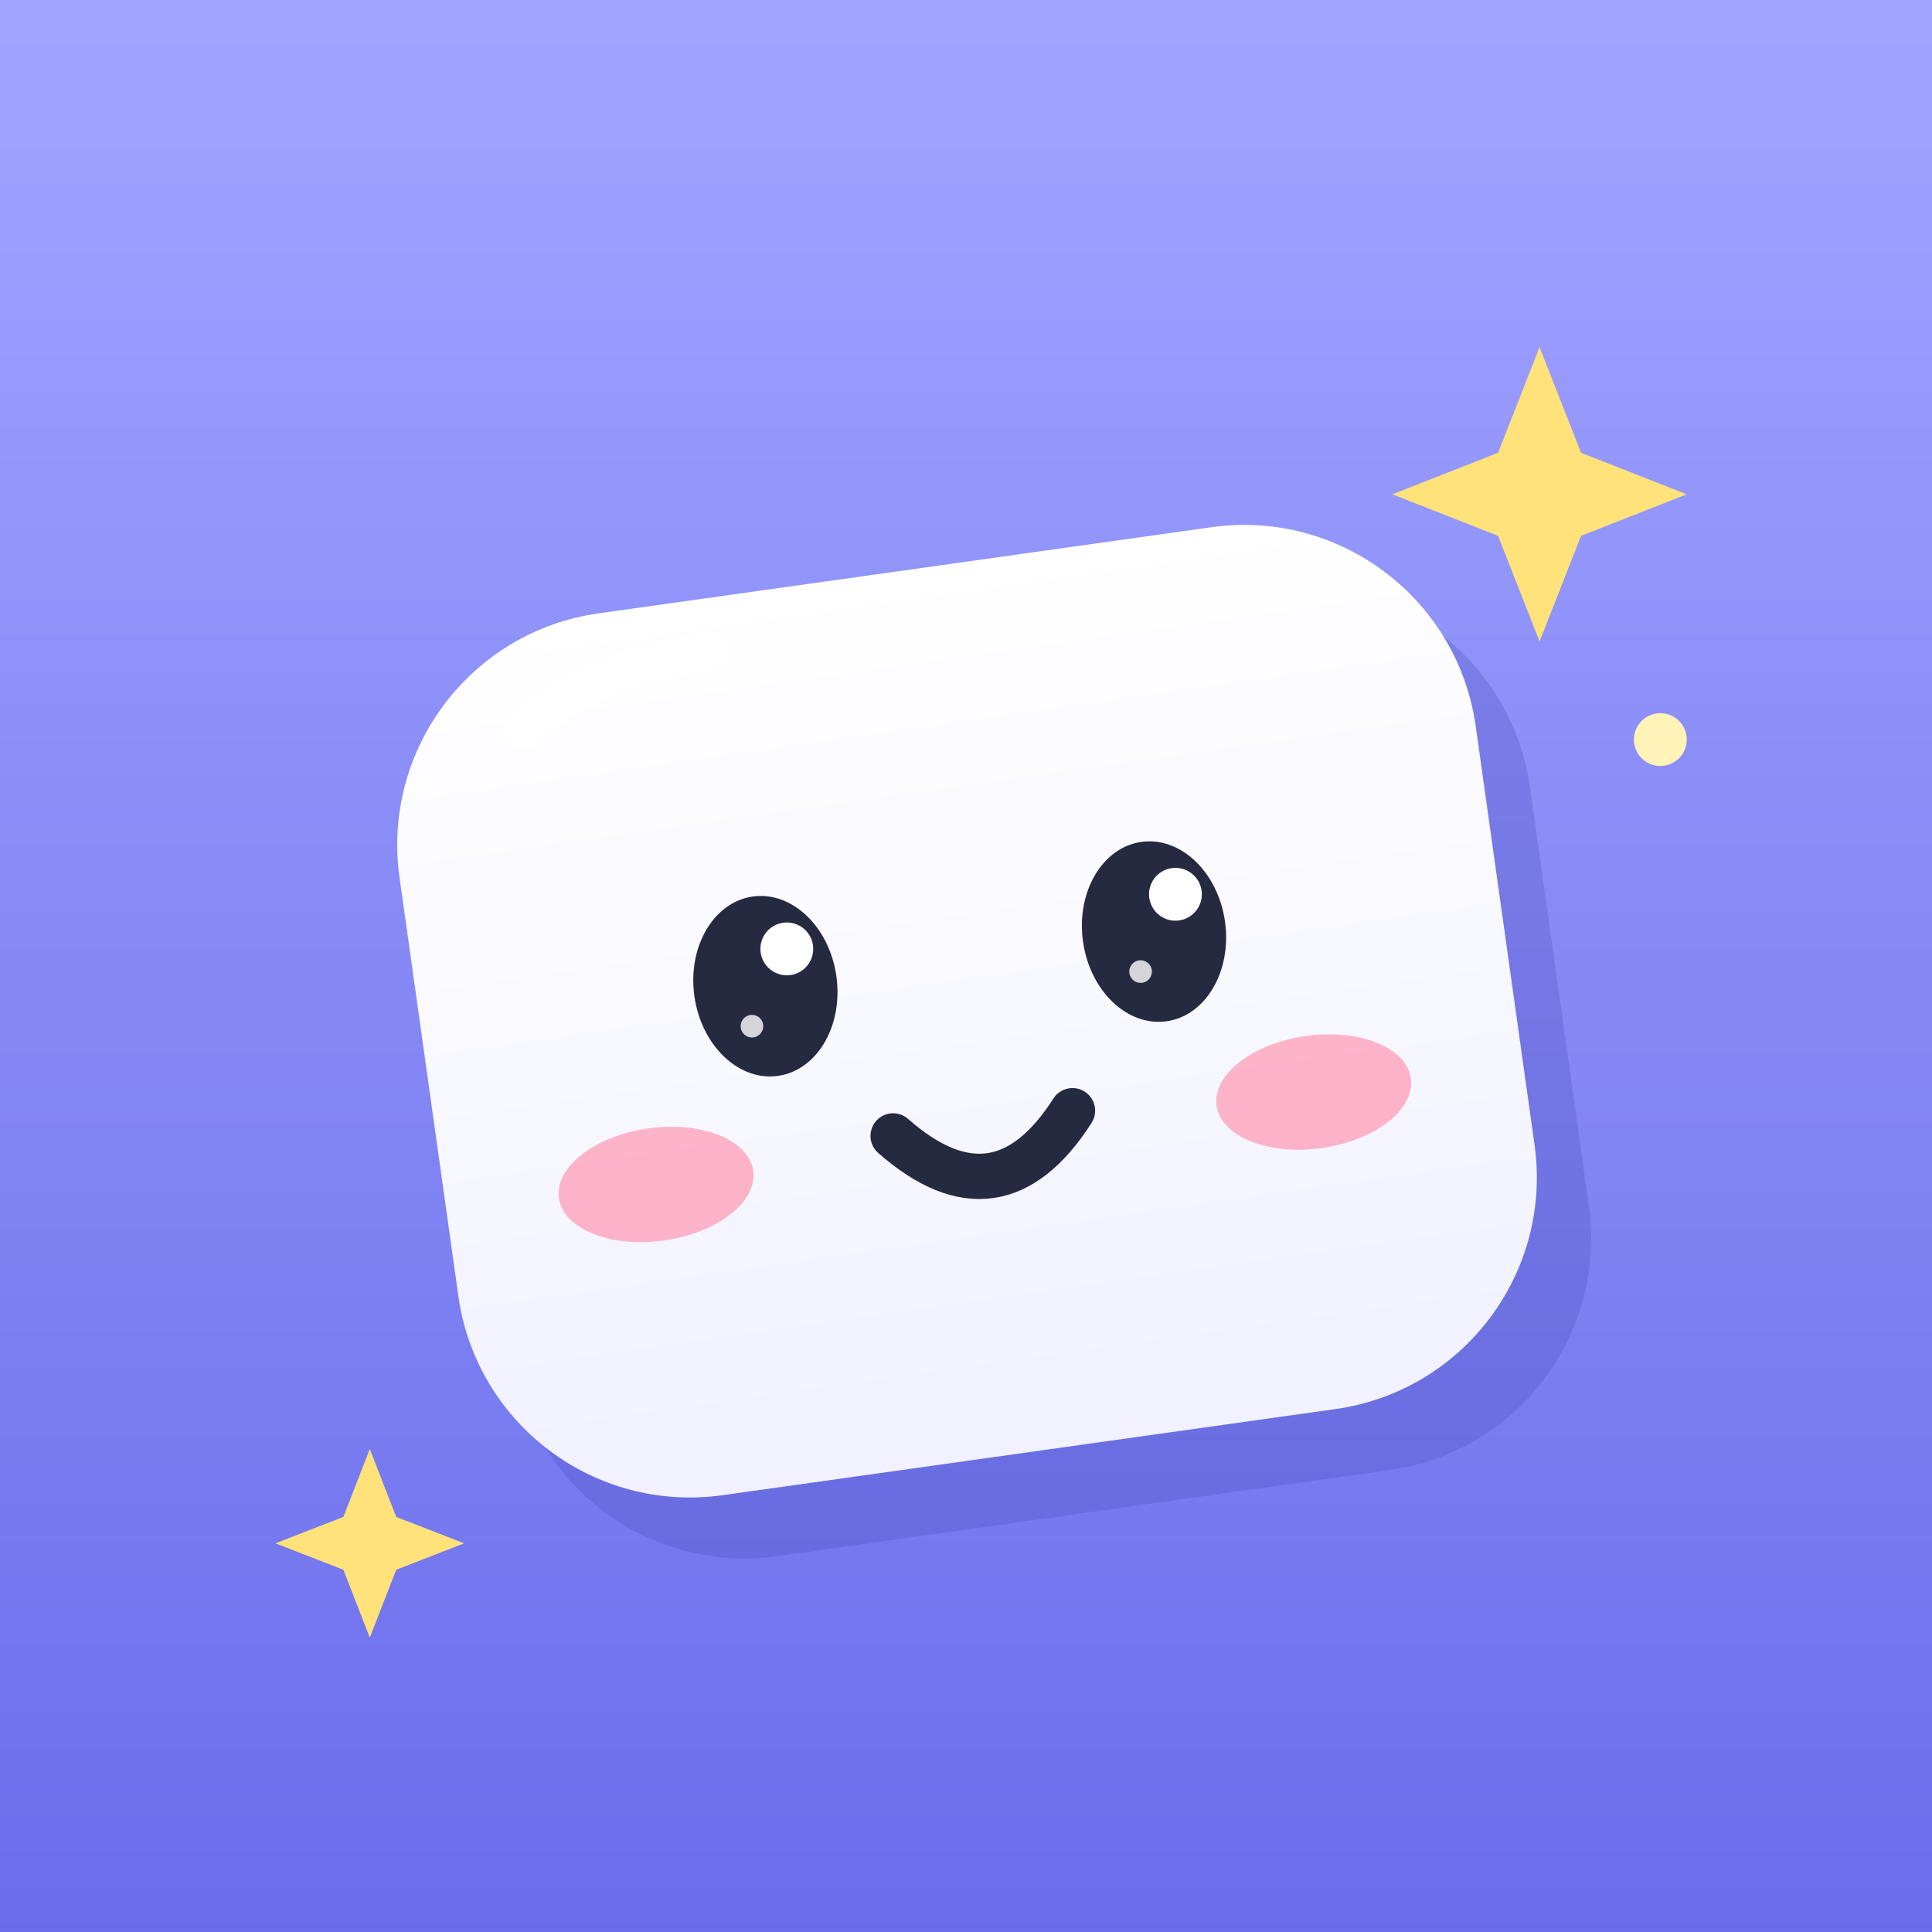
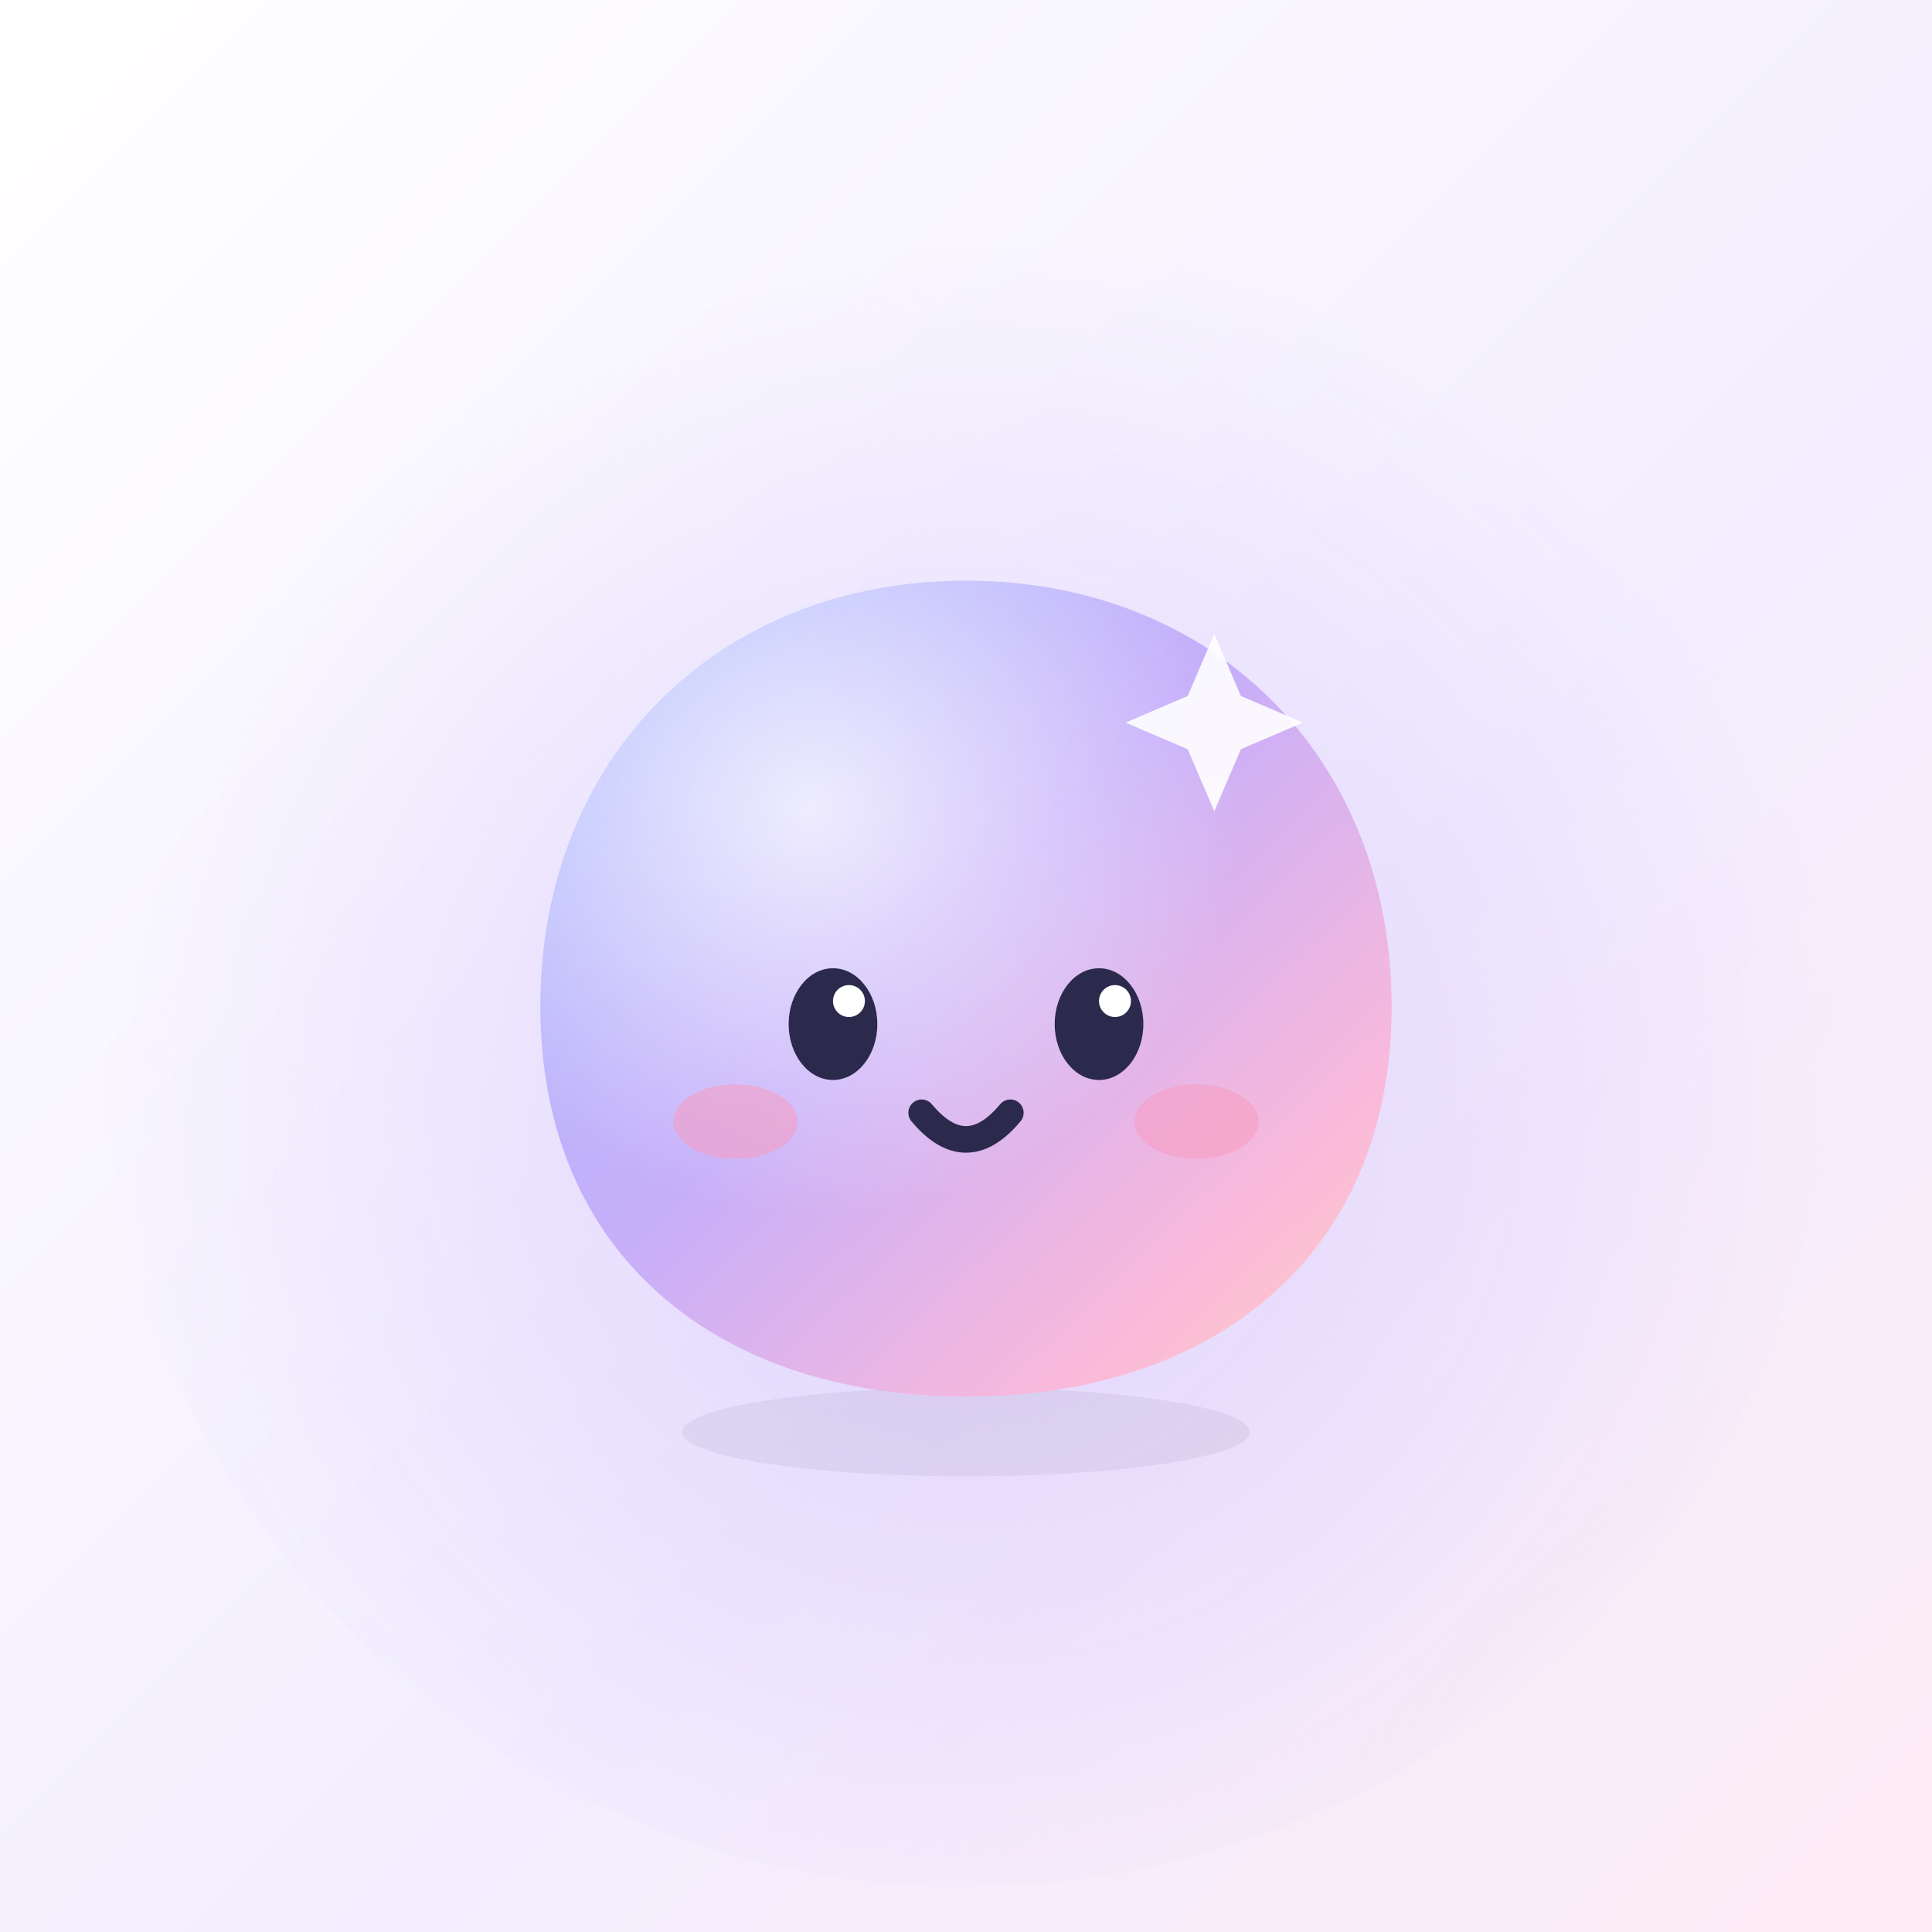
<svg xmlns="http://www.w3.org/2000/svg" viewBox="0 0 512 512">
  <defs>
-     <linearGradient id="bg" x1="0" y1="0" x2="0" y2="1">
-       <stop offset="0" stop-color="#A2A5FF" />
-       <stop offset="1" stop-color="#6A6DEB" />
+     <linearGradient id="bg" x1="0" y1="0" x2="1" y2="1">
+       <stop offset="0" stop-color="#FFFFFF" />
+       <stop offset=".6" stop-color="#F3EEFF" />
+       <stop offset="1" stop-color="#FDEBF4" />
    </linearGradient>
-     <linearGradient id="card" x1="0" y1="0" x2="0" y2="1">
-       <stop offset="0" stop-color="#FFFFFF" />
-       <stop offset="1" stop-color="#F1F1FF" />
+     <radialGradient id="glow" cx=".5" cy=".55" r=".5">
+       <stop offset="0" stop-color="#C5AEFA" stop-opacity=".45" />
+       <stop offset="1" stop-color="#C5AEFA" stop-opacity="0" />
+     </radialGradient>
+     <linearGradient id="body" x1="0" y1="0" x2="1" y2="1">
+       <stop offset="0" stop-color="#A7BEFF" />
+       <stop offset=".45" stop-color="#C5AEFA" />
+       <stop offset=".8" stop-color="#FAB9DB" />
+       <stop offset="1" stop-color="#FFD0BD" />
    </linearGradient>
+     <radialGradient id="hi" cx=".32" cy=".28" r=".5">
+       <stop offset="0" stop-color="#fff" stop-opacity=".75" />
+       <stop offset="1" stop-color="#fff" stop-opacity="0" />
+     </radialGradient>
  </defs>
  <rect width="512" height="512" fill="url(#bg)" />
-   <g transform="rotate(-8 256 266)">
-     <rect x="112" y="150" width="288" height="236" rx="62" fill="#4F52C4" opacity=".32" transform="translate(12 18)" />
-     <rect x="112" y="150" width="288" height="236" rx="62" fill="url(#card)" />
-     <path d="M150 178 q20 -14 52 -14" fill="none" stroke="#fff" stroke-width="10" stroke-linecap="round" opacity=".9" />
-     <ellipse cx="204" cy="254" rx="19" ry="24" fill="#262A40" />
-     <ellipse cx="308" cy="254" rx="19" ry="24" fill="#262A40" />
-     <circle cx="211" cy="245" r="7" fill="#fff" />
-     <circle cx="315" cy="245" r="7" fill="#fff" />
-     <circle cx="199" cy="264" r="3" fill="#fff" opacity=".8" />
-     <circle cx="303" cy="264" r="3" fill="#fff" opacity=".8" />
-     <ellipse cx="168" cy="302" rx="26" ry="15" fill="#FF97B2" opacity=".7" />
-     <ellipse cx="344" cy="302" rx="26" ry="15" fill="#FF97B2" opacity=".7" />
-     <path d="M232 298 q24 28 48 0" fill="none" stroke="#262A40" stroke-width="12" stroke-linecap="round" />
+   <circle cx="256" cy="270" r="230" fill="url(#glow)" />
+   <g transform="translate(256 262) scale(2.35) translate(-60 -60)">
+     <ellipse cx="60" cy="110" rx="32" ry="5" fill="#2B2A4C" opacity=".07" />
+     <path d="M60 14C88 14 108 34 108 62S88 106 60 106 12 90 12 62 32 14 60 14Z" fill="url(#body)" />
+     <path d="M60 14C88 14 108 34 108 62S88 106 60 106 12 90 12 62 32 14 60 14Z" fill="url(#hi)" />
+     <path d="M88 20l3 7 7 3-7 3-3 7-3-7-7-3 7-3z" fill="#fff" opacity=".9" />
+     <ellipse cx="45" cy="64" rx="5" ry="6.3" fill="#2B2A4C" />
+     <ellipse cx="75" cy="64" rx="5" ry="6.3" fill="#2B2A4C" />
+     <circle cx="46.8" cy="61.4" r="1.8" fill="#fff" />
+     <circle cx="76.8" cy="61.4" r="1.8" fill="#fff" />
+     <ellipse cx="34" cy="75" rx="7" ry="4.2" fill="#F79AC0" opacity=".55" />
+     <ellipse cx="86" cy="75" rx="7" ry="4.2" fill="#F79AC0" opacity=".55" />
+     <path d="M55 74q5 6 10 0" fill="none" stroke="#2B2A4C" stroke-width="3" stroke-linecap="round" />
  </g>
-   <path d="M408 92 l11 28 28 11 -28 11 -11 28 -11 -28 -28 -11 28 -11z" fill="#FFE27A" />
-   <path d="M98 384 l7 18 18 7 -18 7 -7 18 -7 -18 -18 -7 18 -7z" fill="#FFE27A" />
-   <circle cx="440" cy="196" r="7" fill="#FFF3B8" />
</svg>
